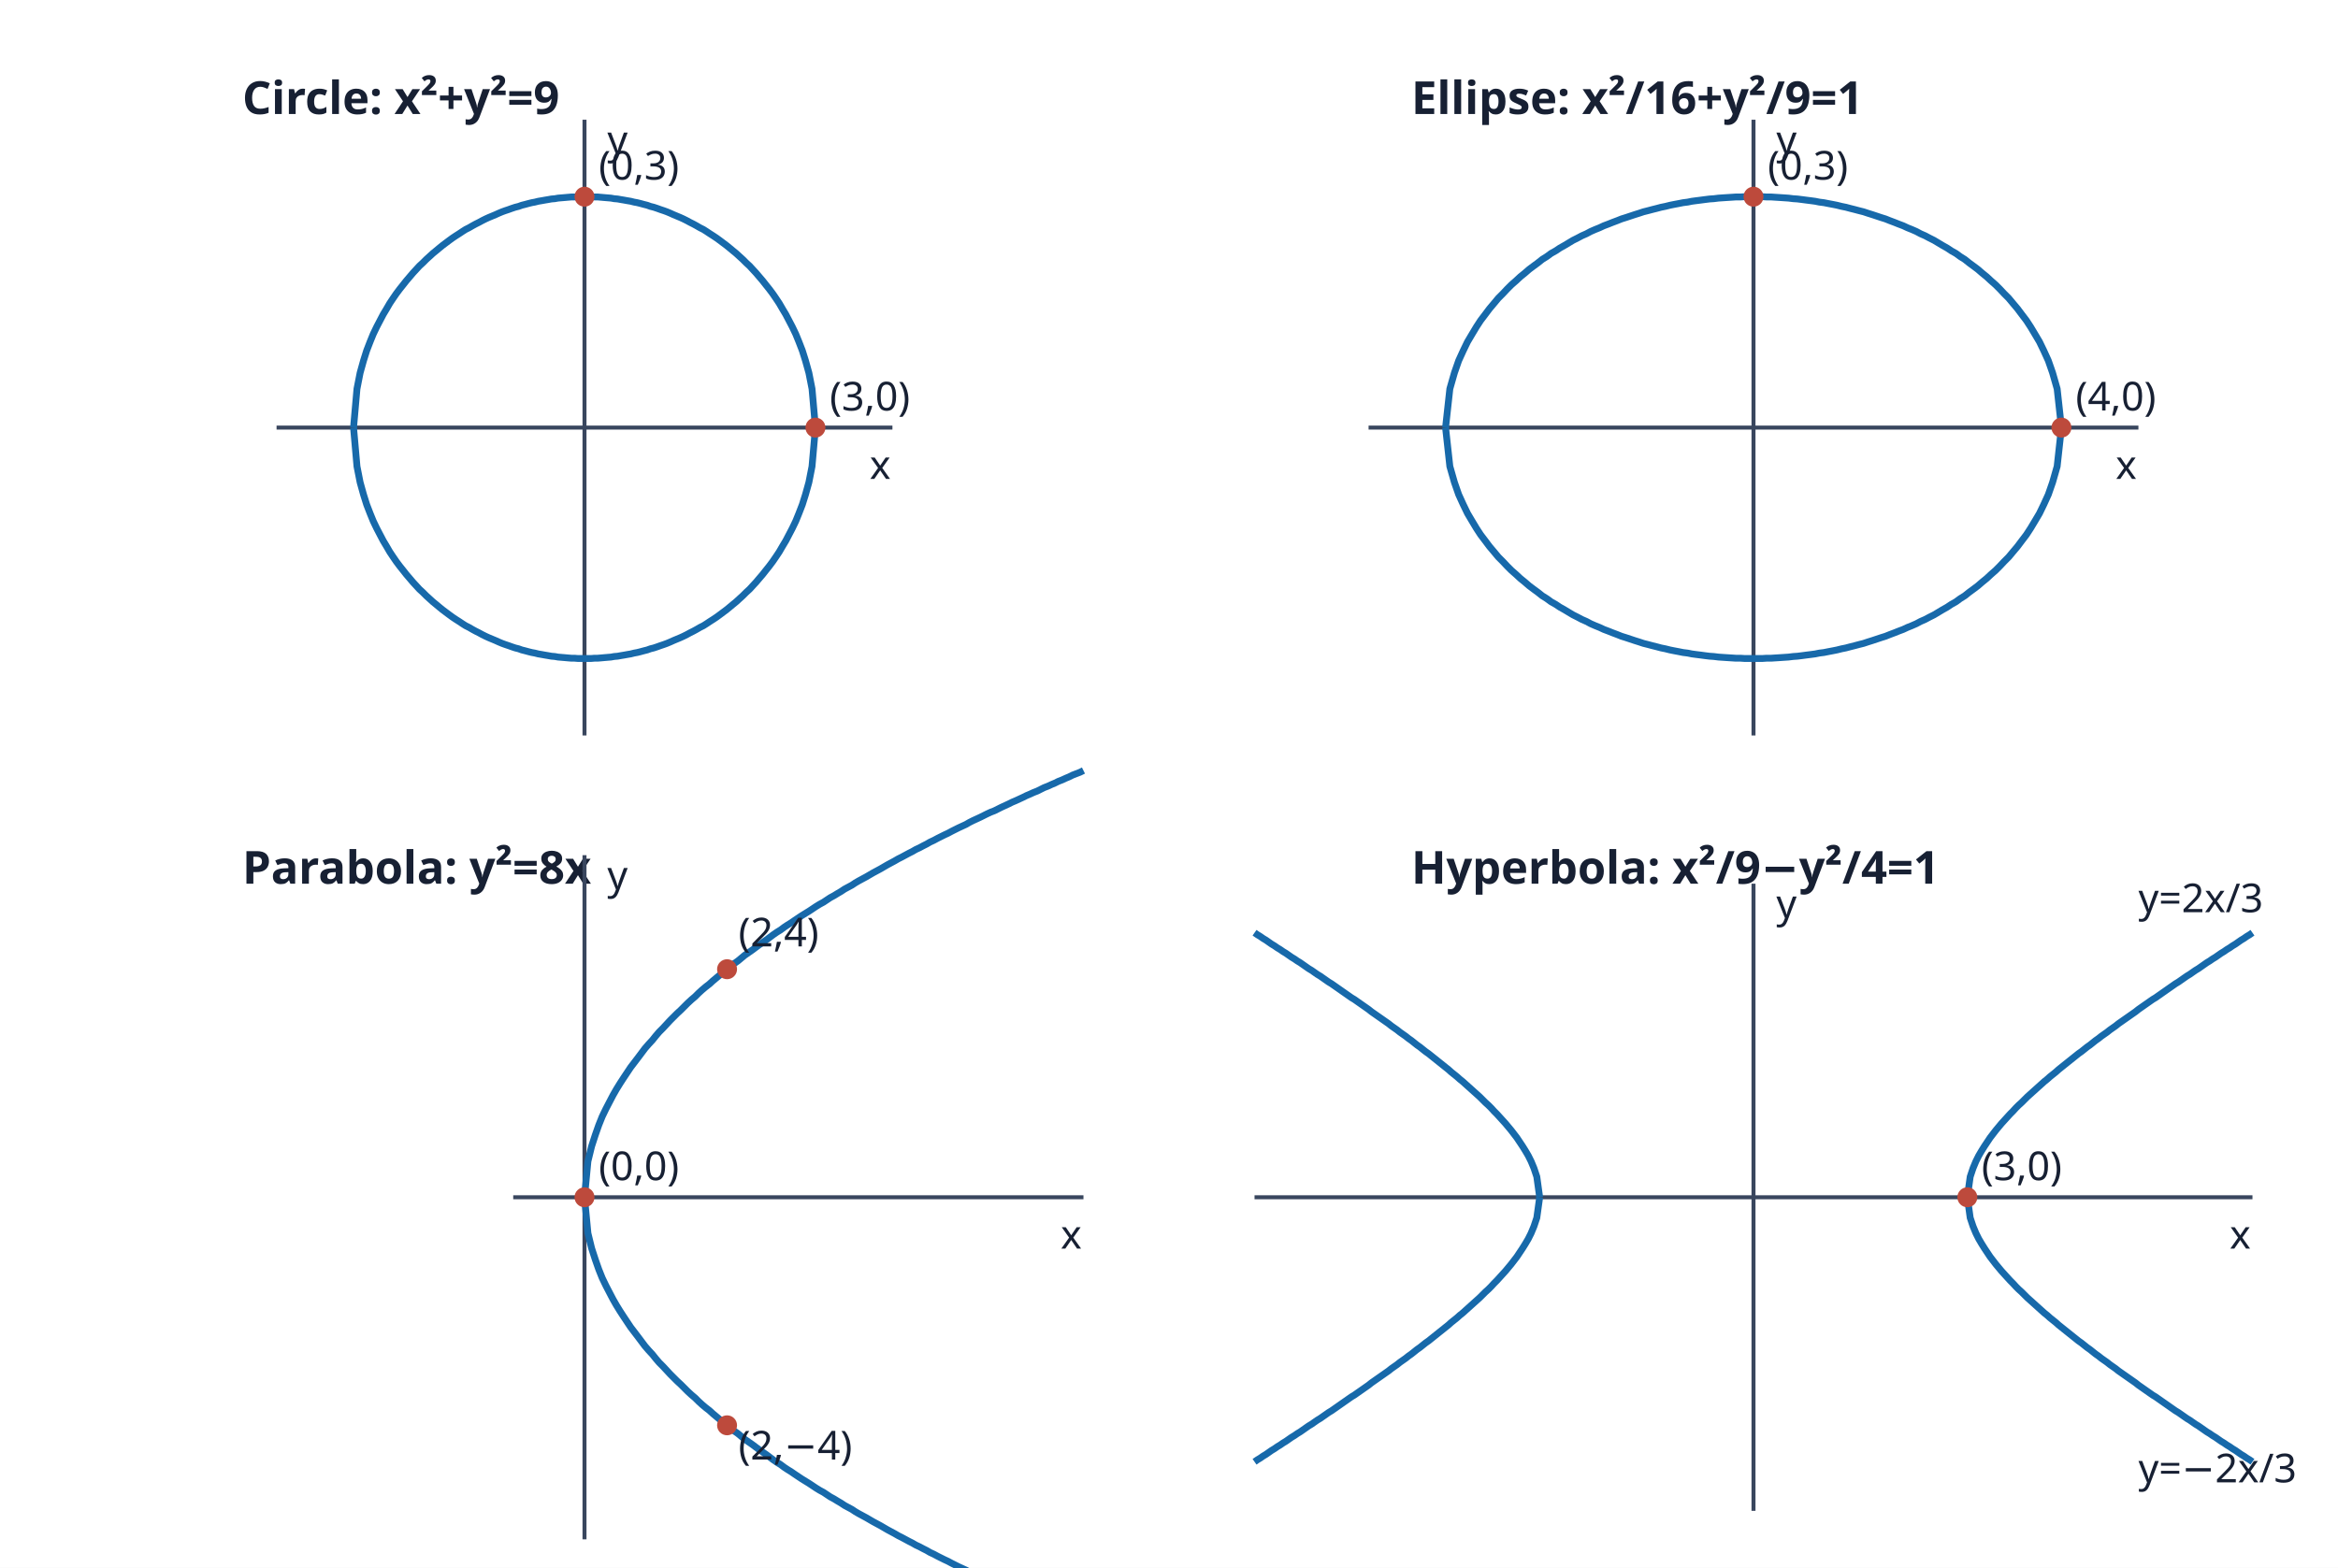
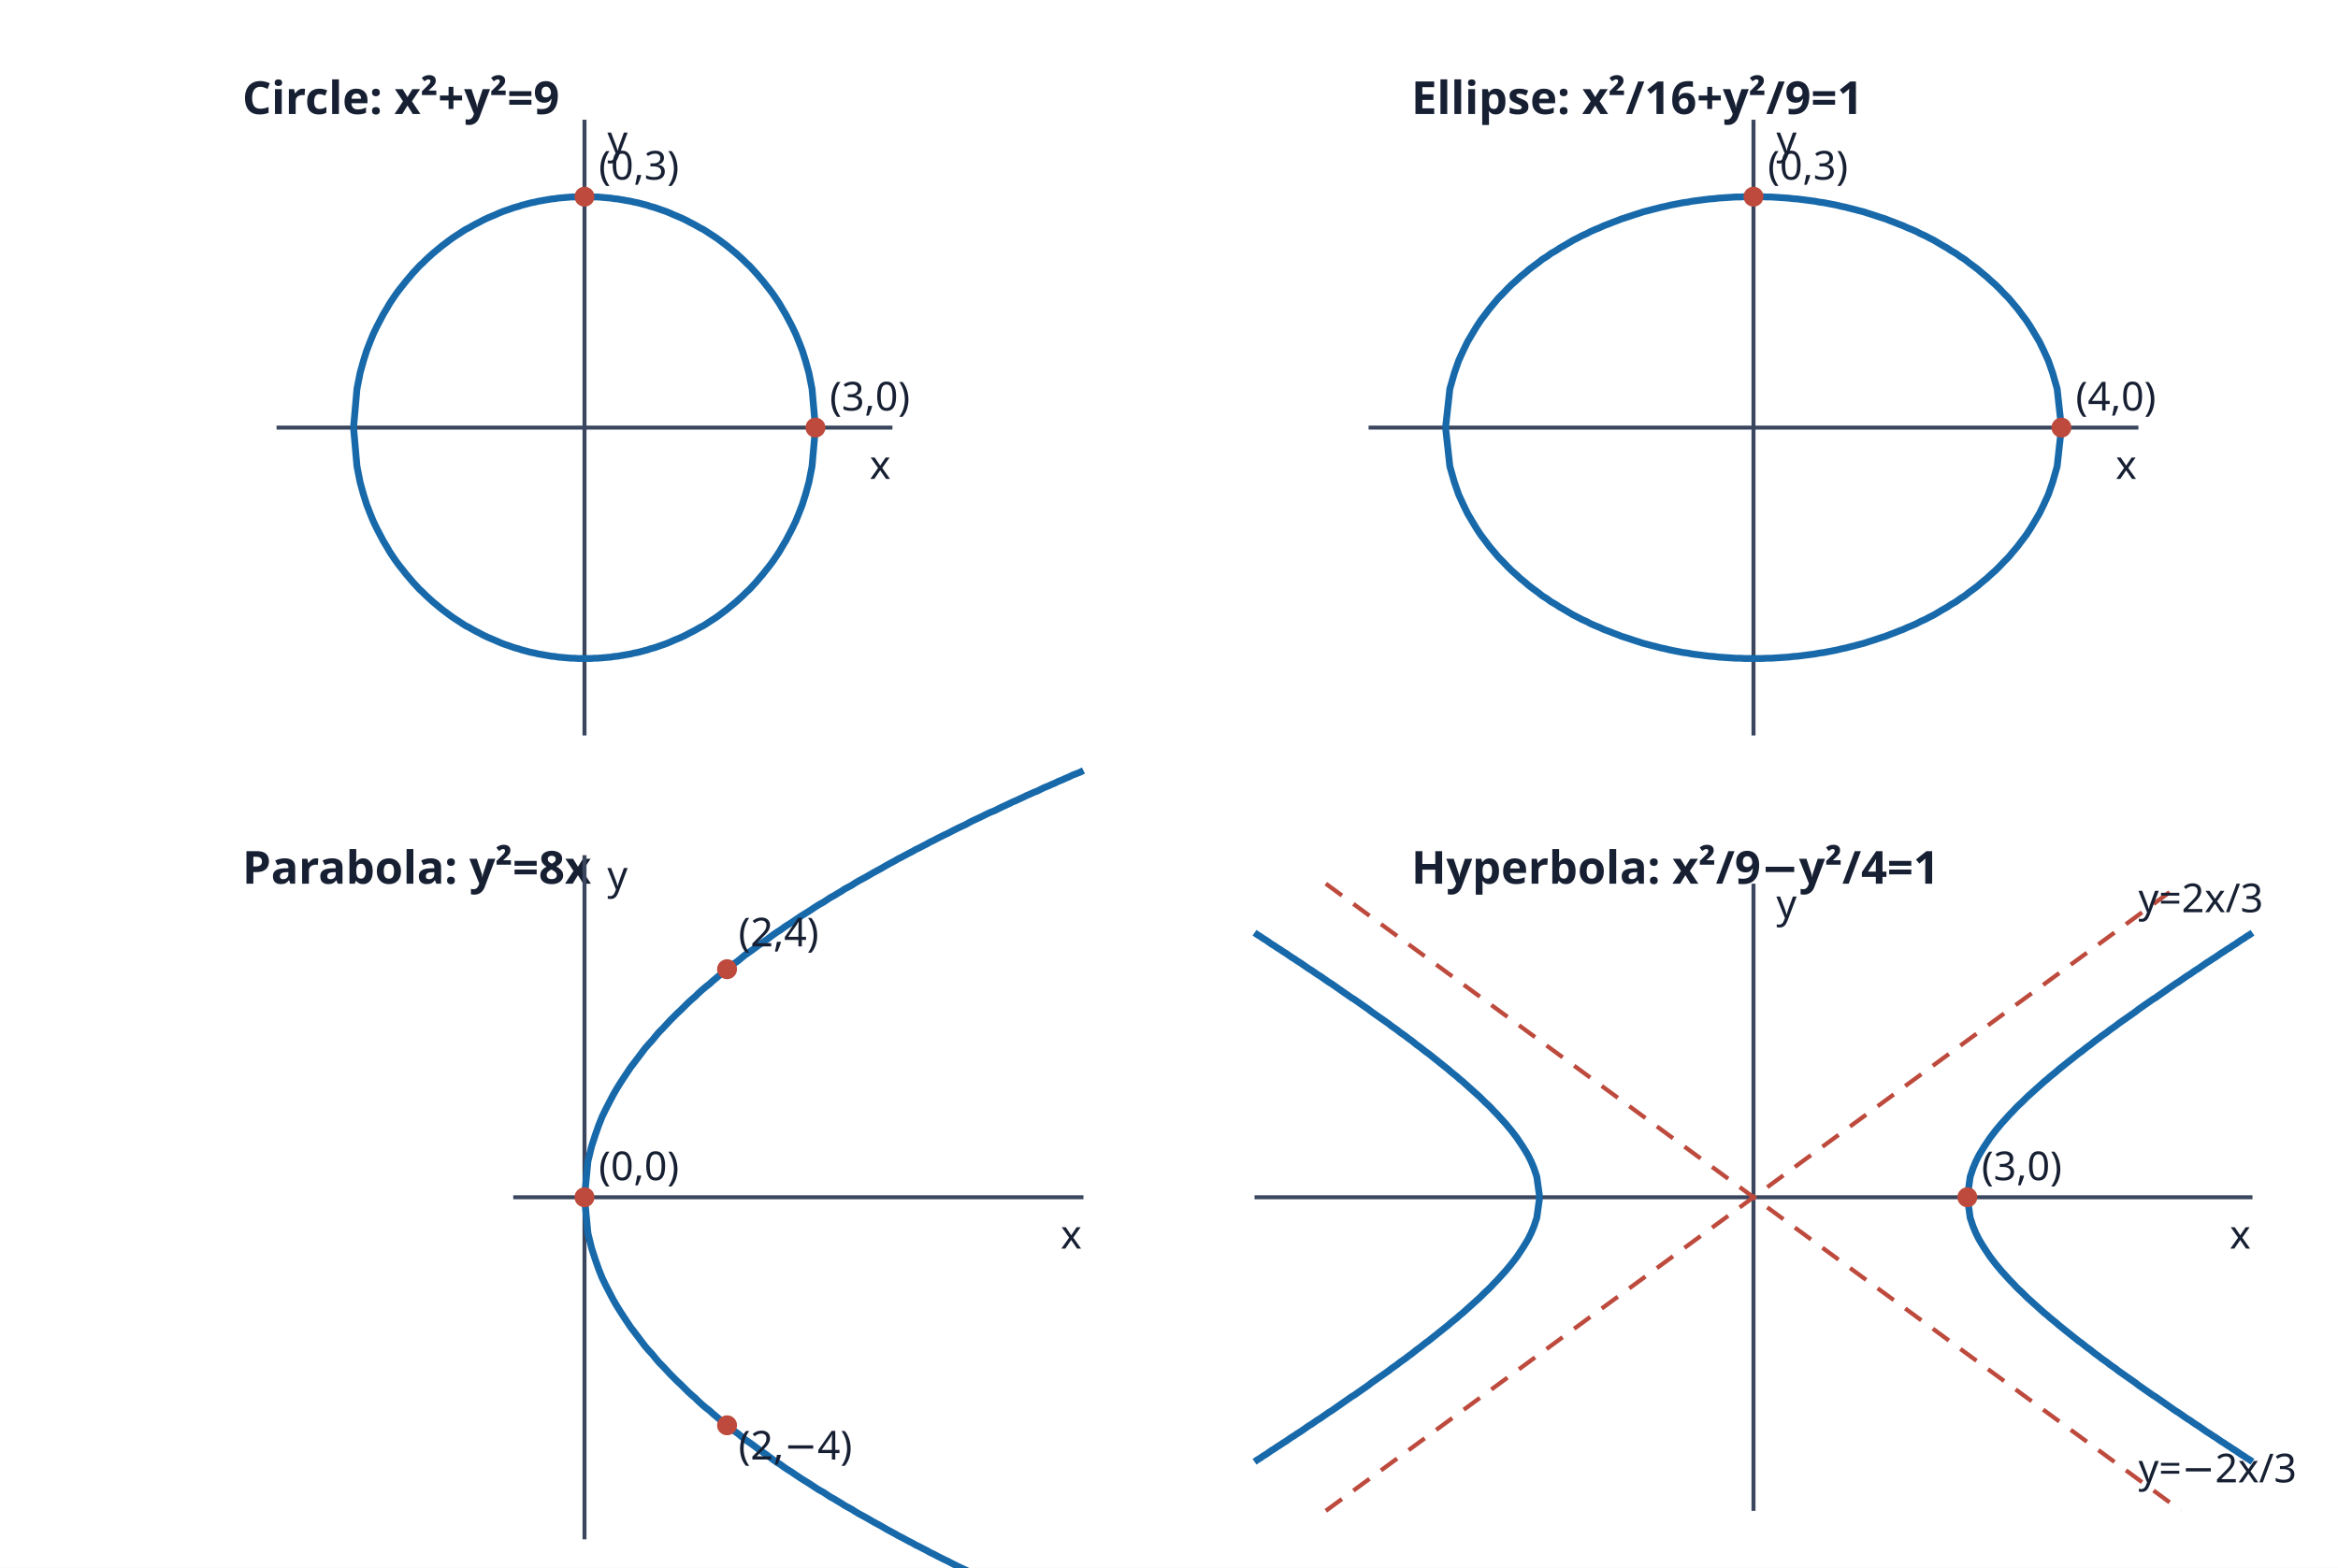
<svg xmlns="http://www.w3.org/2000/svg" width="820" height="550" viewBox="0 0 820 550" role="img" aria-label="Sketches of a circle, ellipse, parabola and hyperbola">
  <rect width="100%" height="100%" fill="#fff" />
  <style>text{font:14px sans-serif;fill:#172033}.axis{stroke:#39465e;stroke-width:1.4}.curve{fill:none;stroke:#1769aa;stroke-width:2.4}.asym{fill:none;stroke:#bd4a3c;stroke-width:1.5;stroke-dasharray:7 5}.grid{fill:none;stroke:#c8d0da;stroke-width:1}.point{fill:#bd4a3c}</style>
  <text x="85" y="40" style="font-weight:bold;font-size:16px">Circle: x²+y²=9</text>
  <path class="axis" d="M97.0,150.0H313.0 M205.0,258.0V42.0" />
  <text x="305.0" y="168.0">x</text>
  <text x="213.0" y="54.0">y</text>
  <path class="curve" d="M124.0,150.0 L125.2,136.4 L126.3,130.8 L127.5,126.5 L128.6,123.0 L129.8,119.9 L130.9,117.2 L132.1,114.7 L133.3,112.4 L134.4,110.3 L135.6,108.3 L136.7,106.4 L137.9,104.6 L139.0,103.0 L140.2,101.4 L141.4,99.9 L142.5,98.5 L143.7,97.1 L144.8,95.8 L146.0,94.5 L147.1,93.3 L148.3,92.2 L149.5,91.0 L150.6,90.0 L151.8,88.9 L152.9,88.0 L154.1,87.0 L155.2,86.1 L156.4,85.2 L157.6,84.3 L158.7,83.5 L159.9,82.7 L161.0,82.0 L162.2,81.2 L163.3,80.5 L164.5,79.9 L165.7,79.2 L166.8,78.6 L168.0,78.0 L169.1,77.4 L170.3,76.8 L171.4,76.3 L172.6,75.8 L173.8,75.3 L174.9,74.8 L176.1,74.3 L177.2,73.9 L178.4,73.5 L179.5,73.1 L180.7,72.7 L181.9,72.4 L183.0,72.0 L184.2,71.7 L185.3,71.4 L186.5,71.1 L187.6,70.9 L188.8,70.6 L190.0,70.4 L191.1,70.2 L192.3,70.0 L193.4,69.8 L194.6,69.7 L195.7,69.5 L196.9,69.4 L198.1,69.3 L199.2,69.2 L200.4,69.1 L201.5,69.1 L202.7,69.0 L203.8,69.0 L205.0,69.0 L206.2,69.0 L207.3,69.0 L208.5,69.1 L209.6,69.1 L210.8,69.2 L211.9,69.3 L213.1,69.4 L214.3,69.5 L215.4,69.7 L216.6,69.8 L217.7,70.0 L218.9,70.2 L220.0,70.4 L221.2,70.6 L222.4,70.9 L223.5,71.1 L224.7,71.4 L225.8,71.7 L227.0,72.0 L228.1,72.4 L229.3,72.7 L230.5,73.1 L231.6,73.5 L232.8,73.9 L233.9,74.3 L235.1,74.8 L236.2,75.3 L237.4,75.8 L238.6,76.3 L239.7,76.8 L240.9,77.4 L242.0,78.0 L243.2,78.6 L244.3,79.2 L245.5,79.9 L246.7,80.5 L247.8,81.2 L249.0,82.0 L250.1,82.7 L251.3,83.5 L252.4,84.3 L253.6,85.2 L254.8,86.1 L255.9,87.0 L257.1,88.0 L258.2,88.9 L259.4,90.0 L260.5,91.0 L261.7,92.2 L262.9,93.3 L264.0,94.5 L265.2,95.8 L266.3,97.1 L267.5,98.5 L268.6,99.9 L269.8,101.4 L271.0,103.0 L272.1,104.6 L273.3,106.4 L274.4,108.3 L275.6,110.3 L276.7,112.4 L277.9,114.7 L279.1,117.2 L280.2,119.9 L281.4,123.0 L282.5,126.5 L283.7,130.8 L284.8,136.4 L286.0,150.0" />
  <path class="curve" d="M124.0,150.0 L125.2,163.6 L126.3,169.2 L127.5,173.5 L128.6,177.0 L129.8,180.1 L130.9,182.8 L132.1,185.3 L133.3,187.6 L134.4,189.7 L135.6,191.7 L136.7,193.6 L137.9,195.4 L139.0,197.0 L140.2,198.6 L141.4,200.1 L142.5,201.5 L143.7,202.9 L144.8,204.2 L146.0,205.5 L147.1,206.7 L148.3,207.8 L149.5,209.0 L150.6,210.0 L151.8,211.1 L152.9,212.0 L154.1,213.0 L155.2,213.9 L156.4,214.8 L157.6,215.7 L158.7,216.5 L159.9,217.3 L161.0,218.0 L162.2,218.8 L163.3,219.5 L164.5,220.1 L165.7,220.8 L166.8,221.4 L168.0,222.0 L169.1,222.6 L170.3,223.2 L171.4,223.7 L172.6,224.2 L173.8,224.7 L174.9,225.2 L176.1,225.7 L177.2,226.1 L178.4,226.5 L179.5,226.9 L180.7,227.3 L181.9,227.6 L183.0,228.0 L184.2,228.3 L185.3,228.6 L186.5,228.9 L187.6,229.1 L188.8,229.4 L190.0,229.6 L191.1,229.8 L192.3,230.0 L193.4,230.2 L194.6,230.3 L195.7,230.5 L196.9,230.6 L198.1,230.7 L199.2,230.8 L200.4,230.9 L201.5,230.9 L202.7,231.0 L203.8,231.0 L205.0,231.0 L206.2,231.0 L207.3,231.0 L208.5,230.9 L209.6,230.9 L210.8,230.8 L211.9,230.7 L213.1,230.6 L214.3,230.5 L215.4,230.3 L216.6,230.2 L217.7,230.0 L218.9,229.8 L220.0,229.6 L221.2,229.4 L222.4,229.1 L223.5,228.9 L224.7,228.6 L225.8,228.3 L227.0,228.0 L228.1,227.6 L229.3,227.3 L230.5,226.9 L231.6,226.5 L232.8,226.1 L233.9,225.7 L235.1,225.2 L236.2,224.7 L237.4,224.2 L238.6,223.7 L239.7,223.2 L240.9,222.6 L242.0,222.0 L243.2,221.4 L244.3,220.8 L245.5,220.1 L246.7,219.5 L247.8,218.8 L249.0,218.0 L250.1,217.3 L251.3,216.5 L252.4,215.7 L253.6,214.8 L254.8,213.9 L255.9,213.0 L257.1,212.0 L258.2,211.1 L259.4,210.0 L260.5,209.0 L261.7,207.8 L262.9,206.7 L264.0,205.5 L265.2,204.2 L266.3,202.9 L267.5,201.5 L268.6,200.1 L269.8,198.6 L271.0,197.0 L272.1,195.4 L273.3,193.6 L274.4,191.7 L275.6,189.7 L276.7,187.6 L277.9,185.3 L279.1,182.8 L280.2,180.1 L281.4,177.0 L282.5,173.5 L283.7,169.2 L284.8,163.6 L286.0,150.0" />
  <circle class="point" cx="286.0" cy="150.0" r="3.5" />
  <text x="291.0" y="144.0">(3,0)</text>
  <circle class="point" cx="205.0" cy="69.0" r="3.5" />
  <text x="210.0" y="63.0">(0,3)</text>
  <text x="495" y="40" style="font-weight:bold;font-size:16px">Ellipse: x²/16+y²/9=1</text>
  <path class="axis" d="M480.0,150.0H750.0 M615.0,258.0V42.0" />
  <text x="742.0" y="168.0">x</text>
  <text x="623.0" y="54.0">y</text>
  <path class="curve" d="M507.0,150.0 L508.5,136.4 L510.1,130.8 L511.6,126.5 L513.2,123.0 L514.7,119.9 L516.3,117.2 L517.8,114.7 L519.3,112.4 L520.9,110.3 L522.4,108.3 L524.0,106.4 L525.5,104.6 L527.1,103.0 L528.6,101.4 L530.1,99.9 L531.7,98.5 L533.2,97.1 L534.8,95.8 L536.3,94.5 L537.9,93.3 L539.4,92.2 L540.9,91.0 L542.5,90.0 L544.0,88.9 L545.6,88.0 L547.1,87.0 L548.7,86.1 L550.2,85.2 L551.7,84.3 L553.3,83.5 L554.8,82.7 L556.4,82.0 L557.9,81.2 L559.5,80.5 L561.0,79.9 L562.5,79.2 L564.1,78.6 L565.6,78.0 L567.2,77.4 L568.7,76.8 L570.3,76.3 L571.8,75.8 L573.3,75.3 L574.9,74.8 L576.4,74.3 L578.0,73.9 L579.5,73.5 L581.1,73.1 L582.6,72.7 L584.1,72.4 L585.7,72.0 L587.2,71.7 L588.8,71.4 L590.3,71.1 L591.9,70.9 L593.4,70.6 L594.9,70.4 L596.5,70.2 L598.0,70.0 L599.6,69.8 L601.1,69.7 L602.7,69.5 L604.2,69.4 L605.7,69.3 L607.3,69.2 L608.8,69.1 L610.4,69.1 L611.9,69.0 L613.5,69.0 L615.0,69.0 L616.5,69.0 L618.1,69.0 L619.6,69.1 L621.2,69.1 L622.7,69.2 L624.3,69.3 L625.8,69.4 L627.3,69.5 L628.9,69.7 L630.4,69.8 L632.0,70.0 L633.5,70.2 L635.1,70.4 L636.6,70.6 L638.1,70.9 L639.7,71.1 L641.2,71.4 L642.8,71.7 L644.3,72.0 L645.9,72.4 L647.4,72.7 L648.9,73.1 L650.5,73.5 L652.0,73.9 L653.6,74.3 L655.1,74.8 L656.7,75.3 L658.2,75.8 L659.7,76.3 L661.3,76.8 L662.8,77.4 L664.4,78.0 L665.9,78.6 L667.5,79.2 L669.0,79.9 L670.5,80.5 L672.1,81.2 L673.6,82.0 L675.2,82.7 L676.7,83.5 L678.3,84.3 L679.8,85.2 L681.3,86.1 L682.9,87.0 L684.4,88.0 L686.0,88.9 L687.5,90.0 L689.1,91.0 L690.6,92.2 L692.1,93.3 L693.7,94.5 L695.2,95.8 L696.8,97.1 L698.3,98.5 L699.9,99.9 L701.4,101.4 L702.9,103.0 L704.5,104.6 L706.0,106.4 L707.6,108.3 L709.1,110.3 L710.7,112.4 L712.2,114.7 L713.7,117.2 L715.3,119.9 L716.8,123.0 L718.4,126.5 L719.9,130.8 L721.5,136.4 L723.0,150.0" />
  <path class="curve" d="M507.0,150.0 L508.5,163.6 L510.1,169.2 L511.6,173.5 L513.2,177.0 L514.7,180.1 L516.3,182.8 L517.8,185.3 L519.3,187.6 L520.9,189.7 L522.4,191.7 L524.0,193.6 L525.5,195.4 L527.1,197.0 L528.6,198.6 L530.1,200.1 L531.7,201.5 L533.2,202.9 L534.8,204.2 L536.3,205.5 L537.9,206.7 L539.4,207.8 L540.9,209.0 L542.5,210.0 L544.0,211.1 L545.6,212.0 L547.1,213.0 L548.7,213.9 L550.2,214.8 L551.7,215.7 L553.3,216.5 L554.8,217.3 L556.4,218.0 L557.9,218.8 L559.5,219.5 L561.0,220.1 L562.5,220.8 L564.1,221.4 L565.6,222.0 L567.2,222.6 L568.7,223.2 L570.3,223.7 L571.8,224.2 L573.3,224.7 L574.9,225.2 L576.4,225.7 L578.0,226.1 L579.5,226.5 L581.1,226.9 L582.6,227.3 L584.1,227.6 L585.7,228.0 L587.2,228.3 L588.8,228.6 L590.3,228.9 L591.9,229.1 L593.4,229.4 L594.9,229.6 L596.5,229.8 L598.0,230.0 L599.6,230.2 L601.1,230.3 L602.7,230.5 L604.2,230.6 L605.7,230.7 L607.3,230.8 L608.8,230.9 L610.4,230.9 L611.9,231.0 L613.5,231.0 L615.0,231.0 L616.5,231.0 L618.1,231.0 L619.6,230.9 L621.2,230.9 L622.7,230.8 L624.3,230.7 L625.8,230.6 L627.3,230.5 L628.9,230.3 L630.4,230.2 L632.0,230.0 L633.5,229.8 L635.1,229.6 L636.6,229.4 L638.1,229.1 L639.7,228.9 L641.2,228.6 L642.8,228.3 L644.3,228.0 L645.9,227.6 L647.4,227.3 L648.9,226.9 L650.5,226.5 L652.0,226.1 L653.6,225.7 L655.1,225.2 L656.7,224.7 L658.2,224.2 L659.7,223.7 L661.3,223.2 L662.8,222.6 L664.4,222.0 L665.9,221.4 L667.5,220.8 L669.0,220.1 L670.5,219.5 L672.1,218.8 L673.6,218.0 L675.2,217.3 L676.7,216.5 L678.3,215.7 L679.8,214.8 L681.3,213.9 L682.9,213.0 L684.4,212.0 L686.0,211.1 L687.5,210.0 L689.1,209.0 L690.6,207.8 L692.1,206.7 L693.7,205.5 L695.2,204.2 L696.8,202.9 L698.3,201.5 L699.9,200.1 L701.4,198.6 L702.9,197.0 L704.5,195.4 L706.0,193.6 L707.6,191.7 L709.1,189.7 L710.7,187.6 L712.2,185.3 L713.7,182.8 L715.3,180.1 L716.8,177.0 L718.4,173.5 L719.9,169.2 L721.5,163.6 L723.0,150.0" />
  <circle class="point" cx="723.0" cy="150.0" r="3.5" />
  <text x="728.0" y="144.0">(4,0)</text>
  <circle class="point" cx="615.0" cy="69.0" r="3.5" />
  <text x="620.0" y="63.0">(0,3)</text>
  <text x="85" y="310" style="font-weight:bold;font-size:16px">Parabola: y²=8x</text>
  <path class="axis" d="M180.0,420.0H380.0 M205.0,540.0V300.0" />
  <text x="372.0" y="438.0">x</text>
  <text x="213.0" y="312.0">y</text>
  <path class="curve" d="M205.0,420.0 L206.2,407.4 L207.5,402.1 L208.8,398.1 L210.0,394.7 L211.2,391.7 L212.5,389.0 L213.8,386.5 L215.0,384.2 L216.2,382.1 L217.5,380.0 L218.8,378.0 L220.0,376.2 L221.2,374.4 L222.5,372.7 L223.8,371.0 L225.0,369.4 L226.2,367.8 L227.5,366.3 L228.8,364.9 L230.0,363.4 L231.2,362.0 L232.5,360.7 L233.8,359.3 L235.0,358.0 L236.2,356.8 L237.5,355.5 L238.8,354.3 L240.0,353.1 L241.2,351.9 L242.5,350.7 L243.8,349.6 L245.0,348.4 L246.2,347.3 L247.5,346.2 L248.8,345.2 L250.0,344.1 L251.2,343.1 L252.5,342.0 L253.8,341.0 L255.0,340.0 L256.2,339.0 L257.5,338.0 L258.8,337.1 L260.0,336.1 L261.2,335.1 L262.5,334.2 L263.8,333.3 L265.0,332.4 L266.2,331.5 L267.5,330.6 L268.8,329.7 L270.0,328.8 L271.2,327.9 L272.5,327.0 L273.8,326.2 L275.0,325.3 L276.2,324.5 L277.5,323.7 L278.8,322.8 L280.0,322.0 L281.2,321.2 L282.5,320.4 L283.8,319.6 L285.0,318.8 L286.2,318.0 L287.5,317.2 L288.8,316.5 L290.0,315.7 L291.2,314.9 L292.5,314.2 L293.8,313.4 L295.0,312.7 L296.2,311.9 L297.5,311.2 L298.8,310.5 L300.0,309.7 L301.2,309.0 L302.5,308.3 L303.8,307.6 L305.0,306.9 L306.2,306.2 L307.5,305.5 L308.8,304.8 L310.0,304.1 L311.2,303.4 L312.5,302.7 L313.8,302.0 L315.0,301.3 L316.2,300.7 L317.5,300.0 L318.8,299.3 L320.0,298.7 L321.2,298.0 L322.5,297.4 L323.8,296.7 L325.0,296.1 L326.2,295.4 L327.5,294.8 L328.8,294.1 L330.0,293.5 L331.2,292.9 L332.5,292.3 L333.8,291.6 L335.0,291.0 L336.2,290.4 L337.5,289.8 L338.8,289.2 L340.0,288.5 L341.2,287.9 L342.5,287.3 L343.8,286.7 L345.0,286.1 L346.2,285.5 L347.5,284.9 L348.8,284.4 L350.0,283.8 L351.2,283.2 L352.5,282.6 L353.8,282.0 L355.0,281.4 L356.2,280.9 L357.5,280.3 L358.8,279.7 L360.0,279.1 L361.2,278.6 L362.5,278.0 L363.8,277.5 L365.0,276.9 L366.2,276.3 L367.5,275.8 L368.8,275.2 L370.0,274.7 L371.2,274.1 L372.5,273.6 L373.8,273.0 L375.0,272.5 L376.2,271.9 L377.5,271.4 L378.8,270.9 L380.0,270.3" />
  <path class="curve" d="M205.0,420.0 L206.2,432.6 L207.5,437.9 L208.8,441.9 L210.0,445.3 L211.2,448.3 L212.5,451.0 L213.8,453.5 L215.0,455.8 L216.2,457.9 L217.5,460.0 L218.8,462.0 L220.0,463.8 L221.2,465.6 L222.5,467.3 L223.8,469.0 L225.0,470.6 L226.2,472.2 L227.5,473.7 L228.8,475.1 L230.0,476.6 L231.2,478.0 L232.5,479.3 L233.8,480.7 L235.0,482.0 L236.2,483.2 L237.5,484.5 L238.8,485.7 L240.0,486.9 L241.2,488.1 L242.5,489.3 L243.8,490.4 L245.0,491.6 L246.2,492.7 L247.5,493.8 L248.8,494.8 L250.0,495.9 L251.2,496.9 L252.5,498.0 L253.8,499.0 L255.0,500.0 L256.2,501.0 L257.5,502.0 L258.8,502.9 L260.0,503.9 L261.2,504.9 L262.5,505.8 L263.8,506.7 L265.0,507.6 L266.2,508.5 L267.5,509.4 L268.8,510.3 L270.0,511.2 L271.2,512.1 L272.5,513.0 L273.8,513.8 L275.0,514.7 L276.2,515.5 L277.5,516.3 L278.8,517.2 L280.0,518.0 L281.2,518.8 L282.5,519.6 L283.8,520.4 L285.0,521.2 L286.2,522.0 L287.5,522.8 L288.8,523.5 L290.0,524.3 L291.2,525.1 L292.5,525.8 L293.8,526.6 L295.0,527.3 L296.2,528.1 L297.5,528.8 L298.8,529.5 L300.0,530.3 L301.2,531.0 L302.5,531.7 L303.8,532.4 L305.0,533.1 L306.2,533.8 L307.5,534.5 L308.8,535.2 L310.0,535.9 L311.2,536.6 L312.5,537.3 L313.8,538.0 L315.0,538.7 L316.2,539.3 L317.5,540.0 L318.8,540.7 L320.0,541.3 L321.2,542.0 L322.5,542.6 L323.8,543.3 L325.0,543.9 L326.2,544.6 L327.5,545.2 L328.8,545.9 L330.0,546.5 L331.2,547.1 L332.5,547.7 L333.8,548.4 L335.0,549.0 L336.2,549.6 L337.5,550.2 L338.8,550.8 L340.0,551.5 L341.2,552.1 L342.5,552.7 L343.8,553.3 L345.0,553.9 L346.2,554.5 L347.5,555.1 L348.8,555.6 L350.0,556.2 L351.2,556.8 L352.5,557.4 L353.8,558.0 L355.0,558.6 L356.2,559.1 L357.5,559.7 L358.8,560.3 L360.0,560.9 L361.2,561.4 L362.5,562.0 L363.8,562.5 L365.0,563.1 L366.2,563.7 L367.5,564.2 L368.8,564.8 L370.0,565.3 L371.2,565.9 L372.5,566.4 L373.8,567.0 L375.0,567.5 L376.2,568.1 L377.5,568.6 L378.8,569.1 L380.0,569.7" />
  <circle class="point" cx="205.0" cy="420.0" r="3.5" />
  <text x="210.0" y="414.0">(0,0)</text>
  <circle class="point" cx="255.0" cy="340.0" r="3.5" />
  <text x="259.0" y="332.0">(2,4)</text>
  <circle class="point" cx="255.0" cy="500.0" r="3.5" />
  <text x="259.0" y="512.0">(2,−4)</text>
  <text x="495" y="310" style="font-weight:bold;font-size:16px">Hyperbola: x²/9−y²/4=1</text>
  <path class="axis" d="M440.0,420.0H790.0 M615.0,530.0V310.0" />
  <text x="782.0" y="438.0">x</text>
  <text x="623.0" y="322.0">y</text>
+   <path class="asym" d="M465,530 L765,310 M465,310 L765,530" />
  <path class="curve" d="M690.0,420.0 L691.0,427.2 L692.0,430.2 L693.0,432.6 L694.0,434.6 L695.0,436.3 L696.0,437.9 L697.0,439.4 L698.0,440.9 L699.0,442.2 L700.0,443.5 L701.0,444.7 L702.0,445.9 L703.0,447.0 L704.0,448.1 L705.0,449.2 L706.0,450.2 L707.0,451.3 L708.0,452.3 L709.0,453.2 L710.0,454.2 L711.0,455.2 L712.0,456.1 L713.0,457.0 L714.0,457.9 L715.0,458.8 L716.0,459.7 L717.0,460.6 L718.0,461.4 L719.0,462.3 L720.0,463.1 L721.0,463.9 L722.0,464.8 L723.0,465.6 L724.0,466.4 L725.0,467.2 L726.0,468.0 L727.0,468.8 L728.0,469.6 L729.0,470.4 L730.0,471.1 L731.0,471.9 L732.0,472.7 L733.0,473.4 L734.0,474.2 L735.0,475.0 L736.0,475.7 L737.0,476.5 L738.0,477.2 L739.0,477.9 L740.0,478.7 L741.0,479.4 L742.0,480.1 L743.0,480.9 L744.0,481.6 L745.0,482.3 L746.0,483.0 L747.0,483.7 L748.0,484.4 L749.0,485.1 L750.0,485.9 L751.0,486.6 L752.0,487.3 L753.0,488.0 L754.0,488.7 L755.0,489.4 L756.0,490.0 L757.0,490.7 L758.0,491.4 L759.0,492.1 L760.0,492.8 L761.0,493.5 L762.0,494.2 L763.0,494.9 L764.0,495.5 L765.0,496.2 L766.0,496.9 L767.0,497.6 L768.0,498.2 L769.0,498.9 L770.0,499.6 L771.0,500.2 L772.0,500.9 L773.0,501.6 L774.0,502.3 L775.0,502.9 L776.0,503.6 L777.0,504.2 L778.0,504.9 L779.0,505.6 L780.0,506.2 L781.0,506.9 L782.0,507.5 L783.0,508.2 L784.0,508.8 L785.0,509.5 L786.0,510.2 L787.0,510.8 L788.0,511.5 L789.0,512.1 L790.0,512.8" />
  <path class="curve" d="M440.0,512.8 L441.0,512.1 L442.0,511.5 L443.0,510.8 L444.0,510.2 L445.0,509.5 L446.0,508.8 L447.0,508.2 L448.0,507.5 L449.0,506.9 L450.0,506.2 L451.0,505.6 L452.0,504.9 L453.0,504.2 L454.0,503.6 L455.0,502.9 L456.0,502.3 L457.0,501.6 L458.0,500.9 L459.0,500.2 L460.0,499.6 L461.0,498.9 L462.0,498.2 L463.0,497.6 L464.0,496.9 L465.0,496.2 L466.0,495.5 L467.0,494.9 L468.0,494.2 L469.0,493.5 L470.0,492.8 L471.0,492.1 L472.0,491.4 L473.0,490.7 L474.0,490.0 L475.0,489.4 L476.0,488.7 L477.0,488.0 L478.0,487.3 L479.0,486.6 L480.0,485.9 L481.0,485.1 L482.0,484.4 L483.0,483.7 L484.0,483.0 L485.0,482.3 L486.0,481.6 L487.0,480.9 L488.0,480.1 L489.0,479.4 L490.0,478.7 L491.0,477.9 L492.0,477.2 L493.0,476.5 L494.0,475.7 L495.0,475.0 L496.0,474.2 L497.0,473.4 L498.0,472.7 L499.0,471.9 L500.0,471.1 L501.0,470.4 L502.0,469.6 L503.0,468.8 L504.0,468.0 L505.0,467.2 L506.0,466.4 L507.0,465.6 L508.0,464.8 L509.0,463.9 L510.0,463.1 L511.0,462.3 L512.0,461.4 L513.0,460.6 L514.0,459.7 L515.0,458.8 L516.0,457.9 L517.0,457.0 L518.0,456.1 L519.0,455.2 L520.0,454.2 L521.0,453.2 L522.0,452.3 L523.0,451.3 L524.0,450.2 L525.0,449.2 L526.0,448.1 L527.0,447.0 L528.0,445.9 L529.0,444.7 L530.0,443.5 L531.0,442.2 L532.0,440.9 L533.0,439.4 L534.0,437.9 L535.0,436.3 L536.0,434.6 L537.0,432.6 L538.0,430.2 L539.0,427.2 L540.0,420.0" />
  <path class="curve" d="M690.0,420.0 L691.0,412.8 L692.0,409.8 L693.0,407.4 L694.0,405.4 L695.0,403.7 L696.0,402.1 L697.0,400.6 L698.0,399.1 L699.0,397.8 L700.0,396.5 L701.0,395.3 L702.0,394.1 L703.0,393.0 L704.0,391.9 L705.0,390.8 L706.0,389.8 L707.0,388.7 L708.0,387.7 L709.0,386.8 L710.0,385.8 L711.0,384.8 L712.0,383.9 L713.0,383.0 L714.0,382.1 L715.0,381.2 L716.0,380.3 L717.0,379.4 L718.0,378.6 L719.0,377.7 L720.0,376.9 L721.0,376.1 L722.0,375.2 L723.0,374.4 L724.0,373.6 L725.0,372.8 L726.0,372.0 L727.0,371.2 L728.0,370.4 L729.0,369.6 L730.0,368.9 L731.0,368.1 L732.0,367.3 L733.0,366.6 L734.0,365.8 L735.0,365.0 L736.0,364.3 L737.0,363.5 L738.0,362.8 L739.0,362.1 L740.0,361.3 L741.0,360.6 L742.0,359.9 L743.0,359.1 L744.0,358.4 L745.0,357.7 L746.0,357.0 L747.0,356.3 L748.0,355.6 L749.0,354.9 L750.0,354.1 L751.0,353.4 L752.0,352.7 L753.0,352.0 L754.0,351.3 L755.0,350.6 L756.0,350.0 L757.0,349.3 L758.0,348.6 L759.0,347.9 L760.0,347.2 L761.0,346.5 L762.0,345.8 L763.0,345.1 L764.0,344.5 L765.0,343.8 L766.0,343.1 L767.0,342.4 L768.0,341.8 L769.0,341.1 L770.0,340.4 L771.0,339.8 L772.0,339.1 L773.0,338.4 L774.0,337.7 L775.0,337.1 L776.0,336.4 L777.0,335.8 L778.0,335.1 L779.0,334.4 L780.0,333.8 L781.0,333.1 L782.0,332.5 L783.0,331.8 L784.0,331.2 L785.0,330.5 L786.0,329.8 L787.0,329.2 L788.0,328.5 L789.0,327.9 L790.0,327.2" />
  <path class="curve" d="M440.0,327.2 L441.0,327.9 L442.0,328.5 L443.0,329.2 L444.0,329.8 L445.0,330.5 L446.0,331.2 L447.0,331.8 L448.0,332.5 L449.0,333.1 L450.0,333.8 L451.0,334.4 L452.0,335.1 L453.0,335.8 L454.0,336.4 L455.0,337.1 L456.0,337.7 L457.0,338.4 L458.0,339.1 L459.0,339.8 L460.0,340.4 L461.0,341.1 L462.0,341.8 L463.0,342.4 L464.0,343.1 L465.0,343.8 L466.0,344.5 L467.0,345.1 L468.0,345.8 L469.0,346.5 L470.0,347.2 L471.0,347.9 L472.0,348.6 L473.0,349.3 L474.0,350.0 L475.0,350.6 L476.0,351.3 L477.0,352.0 L478.0,352.7 L479.0,353.4 L480.0,354.1 L481.0,354.9 L482.0,355.6 L483.0,356.3 L484.0,357.0 L485.0,357.7 L486.0,358.4 L487.0,359.1 L488.0,359.9 L489.0,360.6 L490.0,361.3 L491.0,362.1 L492.0,362.8 L493.0,363.5 L494.0,364.3 L495.0,365.0 L496.0,365.8 L497.0,366.6 L498.0,367.3 L499.0,368.1 L500.0,368.9 L501.0,369.6 L502.0,370.4 L503.0,371.2 L504.0,372.0 L505.0,372.8 L506.0,373.6 L507.0,374.4 L508.0,375.2 L509.0,376.1 L510.0,376.9 L511.0,377.7 L512.0,378.6 L513.0,379.4 L514.0,380.3 L515.0,381.2 L516.0,382.1 L517.0,383.0 L518.0,383.9 L519.0,384.8 L520.0,385.8 L521.0,386.8 L522.0,387.7 L523.0,388.7 L524.0,389.8 L525.0,390.8 L526.0,391.9 L527.0,393.0 L528.0,394.1 L529.0,395.3 L530.0,396.5 L531.0,397.8 L532.0,399.1 L533.0,400.6 L534.0,402.1 L535.0,403.7 L536.0,405.4 L537.0,407.4 L538.0,409.8 L539.0,412.8 L540.0,420.0" />
  <circle class="point" cx="690.0" cy="420.0" r="3.5" />
  <text x="695.0" y="414.0">(3,0)</text>
  <text x="750" y="320" fill="#bd4a3c">y=2x/3</text>
  <text x="750" y="520" fill="#bd4a3c">y=−2x/3</text>
</svg>
